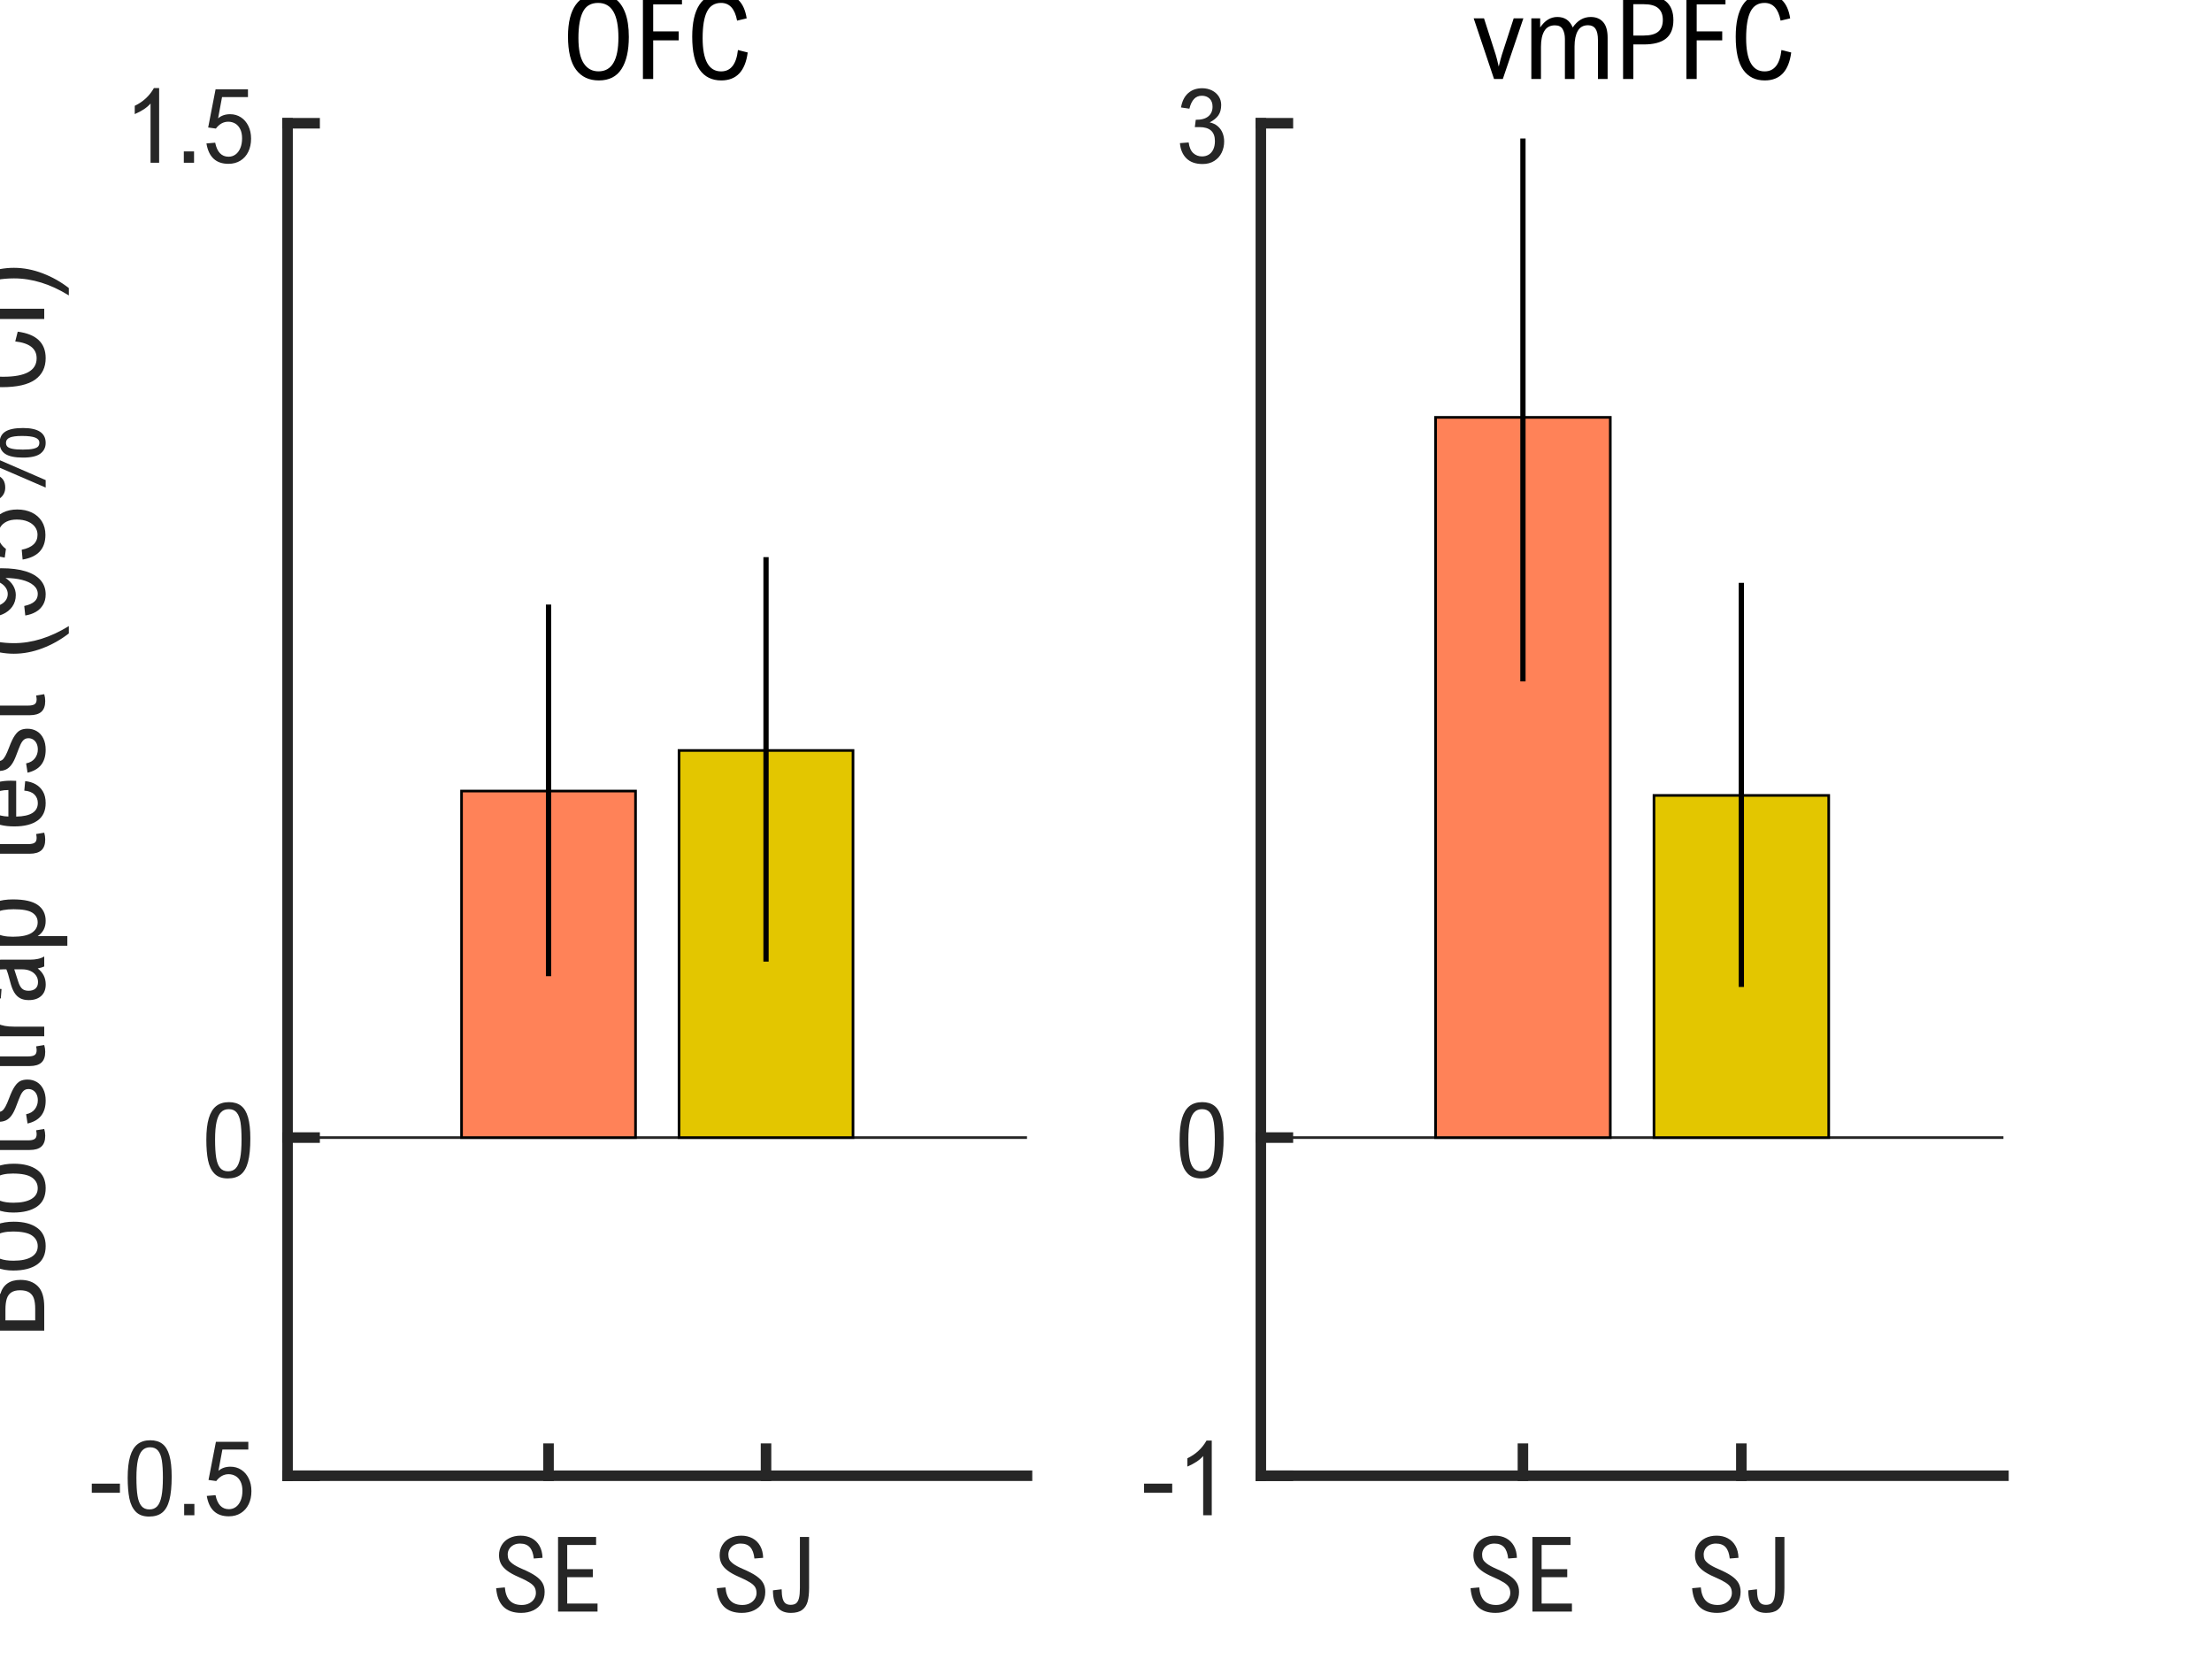
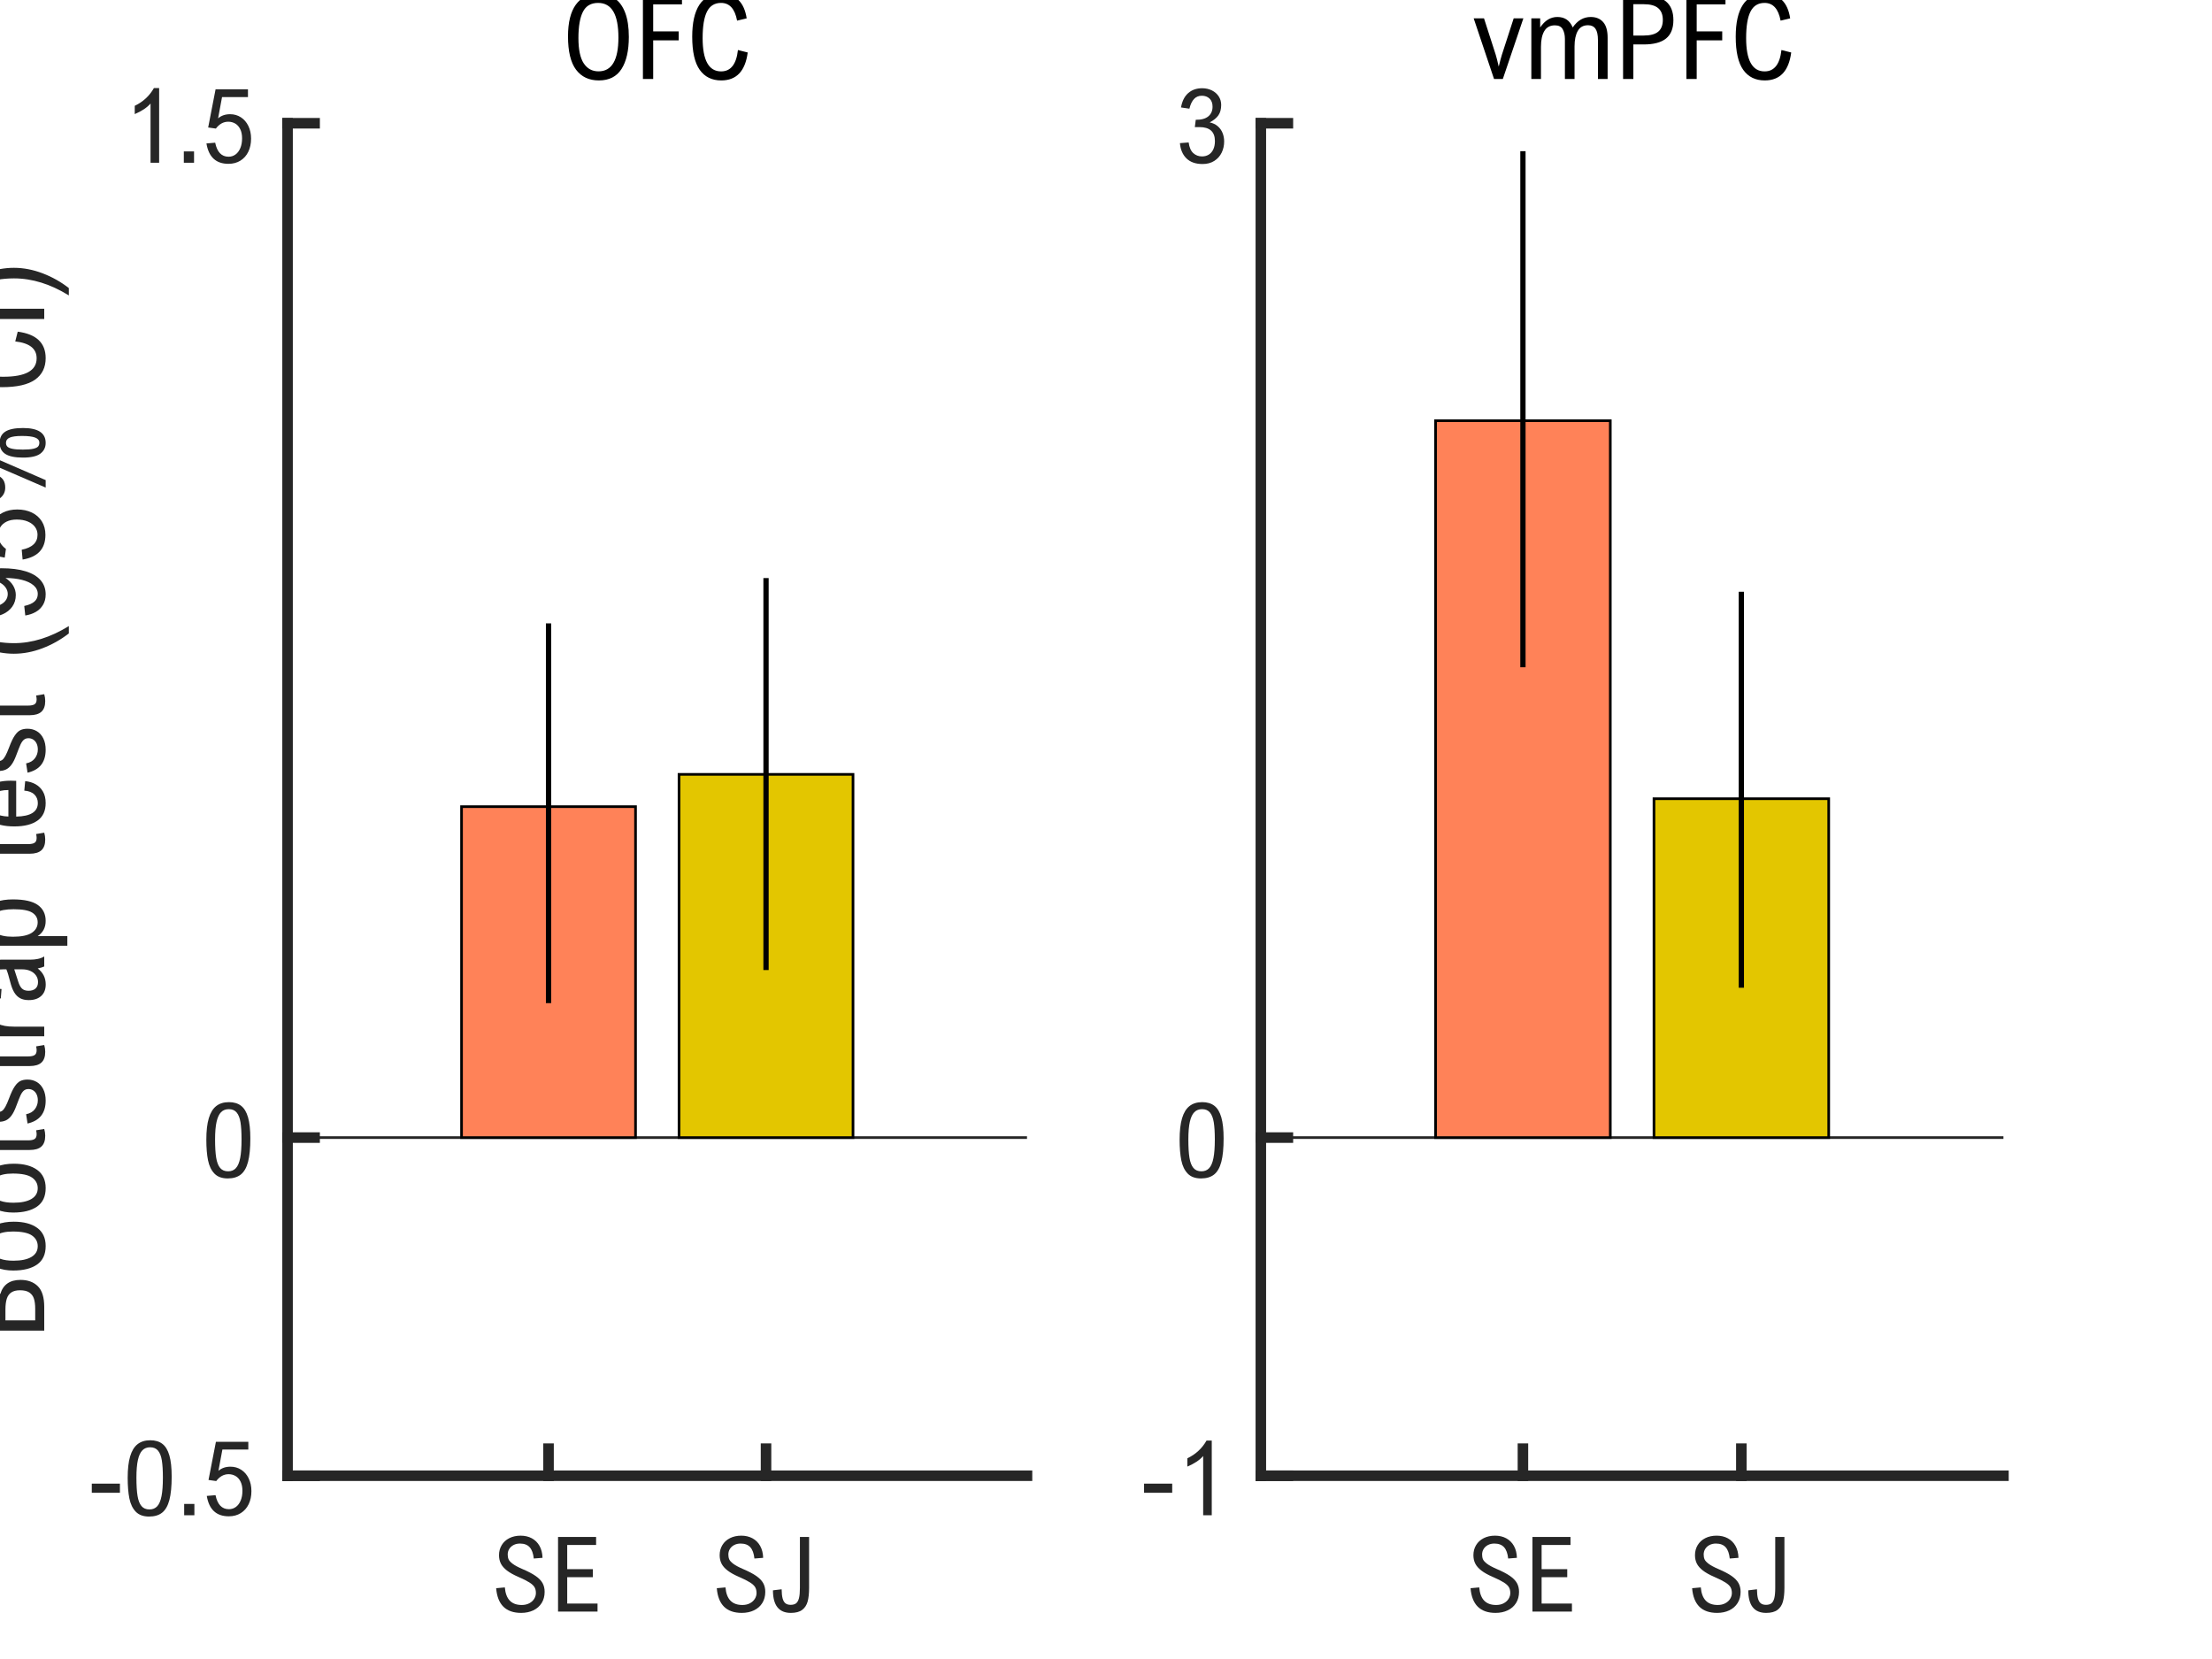
<svg xmlns="http://www.w3.org/2000/svg" style="fill-opacity:1; color-rendering:auto; color-interpolation:auto; text-rendering:auto; stroke:black; stroke-linecap:square; stroke-miterlimit:10; shape-rendering:auto; stroke-opacity:1; fill:black; stroke-dasharray:none; font-weight:normal; stroke-width:1; font-family:'Dialog'; font-style:normal; stroke-linejoin:miter; font-size:12px; stroke-dashoffset:0; image-rendering:auto;" width="700" height="525">
  <defs id="genericDefs" />
  <g>
    <defs id="defs1">
      <clipPath clipPathUnits="userSpaceOnUse" id="clipPath1">
        <path d="M0 0 L700 0 L700 525 L0 525 L0 0 Z" />
      </clipPath>
    </defs>
    <g style="fill:white; stroke:white;">
      <rect x="0" y="0" width="700" style="clip-path:url(#clipPath1); stroke:none;" height="525" />
    </g>
    <g style="fill:white; text-rendering:optimizeSpeed; color-rendering:optimizeSpeed; image-rendering:optimizeSpeed; shape-rendering:crispEdges; stroke:white; color-interpolation:sRGB;">
      <rect x="0" width="700" height="525" y="0" style="stroke:none;" />
      <path style="stroke:none;" d="M399 467 L634 467 L634 39 L399 39 Z" />
    </g>
    <g style="fill:rgb(38,38,38); text-rendering:geometricPrecision; image-rendering:optimizeQuality; color-rendering:optimizeQuality; stroke-linejoin:round; stroke:rgb(38,38,38); color-interpolation:linearRGB; stroke-width:3.333;">
      <line y2="467" style="fill:none;" x1="399" x2="634" y1="467" />
      <line y2="458.44" style="fill:none;" x1="481.941" x2="481.941" y1="467" />
      <line y2="458.44" style="fill:none;" x1="551.059" x2="551.059" y1="467" />
    </g>
    <g transform="translate(481.9412,477)" style="font-size:33.333px; fill:rgb(38,38,38); text-rendering:geometricPrecision; image-rendering:optimizeQuality; color-rendering:optimizeQuality; font-family:'Arial Nova Cond'; stroke:rgb(38,38,38); color-interpolation:linearRGB;">
      <path style="stroke:none;" d="M-9.031 11.469 Q-10.188 11.469 -11.07 11.93 Q-11.953 12.391 -12.438 13.18 Q-12.922 13.969 -12.922 14.938 Q-12.922 15.812 -12.641 16.461 Q-12.359 17.109 -11.344 17.875 Q-10.328 18.641 -8.266 19.531 Q-5.625 20.656 -4.102 21.711 Q-2.578 22.766 -1.906 23.961 Q-1.234 25.156 -1.234 26.734 Q-1.234 28.781 -2.18 30.289 Q-3.125 31.797 -4.812 32.602 Q-6.5 33.406 -8.672 33.406 Q-15.938 33.406 -16.578 25.594 L-13.828 25.344 Q-13.594 28.141 -12.266 29.523 Q-10.938 30.906 -8.484 30.906 Q-7.109 30.906 -6.094 30.367 Q-5.078 29.828 -4.539 28.953 Q-4 28.078 -4 27.125 Q-4 26.016 -4.438 25.273 Q-4.875 24.531 -6.031 23.789 Q-7.188 23.047 -9.484 22.047 Q-11.812 21.047 -13.164 20 Q-14.516 18.953 -15.094 17.789 Q-15.672 16.625 -15.672 15.156 Q-15.672 13.359 -14.812 11.945 Q-13.953 10.531 -12.398 9.75 Q-10.844 8.969 -8.828 8.969 Q-6.844 8.969 -5.297 9.797 Q-3.75 10.625 -2.859 12.203 Q-1.969 13.781 -1.906 15.984 L-4.672 16.203 Q-4.922 13.781 -5.977 12.625 Q-7.031 11.469 -9.031 11.469 ZM5.912 11.922 L5.912 19.562 L14.022 19.562 L14.022 22.109 L5.912 22.109 L5.912 30.453 L15.506 30.453 L15.506 33 L3.006 33 L3.006 9.375 L15.053 9.375 L15.053 11.922 L5.912 11.922 Z" />
    </g>
    <g transform="translate(551.0588,477)" style="font-size:33.333px; fill:rgb(38,38,38); text-rendering:geometricPrecision; image-rendering:optimizeQuality; color-rendering:optimizeQuality; font-family:'Arial Nova Cond'; stroke:rgb(38,38,38); color-interpolation:linearRGB;">
      <path style="stroke:none;" d="M-8.031 11.469 Q-9.188 11.469 -10.07 11.93 Q-10.953 12.391 -11.438 13.18 Q-11.922 13.969 -11.922 14.938 Q-11.922 15.812 -11.641 16.461 Q-11.359 17.109 -10.344 17.875 Q-9.328 18.641 -7.266 19.531 Q-4.625 20.656 -3.102 21.711 Q-1.578 22.766 -0.906 23.961 Q-0.234 25.156 -0.234 26.734 Q-0.234 28.781 -1.18 30.289 Q-2.125 31.797 -3.812 32.602 Q-5.5 33.406 -7.672 33.406 Q-14.938 33.406 -15.578 25.594 L-12.828 25.344 Q-12.594 28.141 -11.266 29.523 Q-9.938 30.906 -7.484 30.906 Q-6.109 30.906 -5.094 30.367 Q-4.078 29.828 -3.539 28.953 Q-3 28.078 -3 27.125 Q-3 26.016 -3.438 25.273 Q-3.875 24.531 -5.031 23.789 Q-6.188 23.047 -8.484 22.047 Q-10.812 21.047 -12.164 20 Q-13.516 18.953 -14.094 17.789 Q-14.672 16.625 -14.672 15.156 Q-14.672 13.359 -13.812 11.945 Q-12.953 10.531 -11.398 9.75 Q-9.844 8.969 -7.828 8.969 Q-5.844 8.969 -4.297 9.797 Q-2.75 10.625 -1.859 12.203 Q-0.969 13.781 -0.906 15.984 L-3.672 16.203 Q-3.922 13.781 -4.977 12.625 Q-6.031 11.469 -8.031 11.469 ZM7.85 33.406 Q2.194 33.406 2.194 26.266 L4.944 25.938 Q4.959 27.75 5.248 28.82 Q5.537 29.891 6.147 30.375 Q6.756 30.859 7.803 30.859 Q8.881 30.859 9.506 30.383 Q10.131 29.906 10.428 28.742 Q10.725 27.578 10.725 25.5 L10.725 9.375 L13.631 9.375 L13.631 25.453 Q13.631 28.156 13.162 29.836 Q12.694 31.516 11.436 32.461 Q10.178 33.406 7.85 33.406 Z" />
    </g>
    <g style="fill:rgb(38,38,38); text-rendering:geometricPrecision; image-rendering:optimizeQuality; color-rendering:optimizeQuality; stroke-linejoin:round; stroke:rgb(38,38,38); color-interpolation:linearRGB; stroke-width:3.333;">
      <line y2="39" style="fill:none;" x1="399" x2="399" y1="467" />
      <line y2="467" style="fill:none;" x1="399" x2="407.56" y1="467" />
      <line y2="360" style="fill:none;" x1="399" x2="407.56" y1="360" />
      <line y2="39" style="fill:none;" x1="399" x2="407.56" y1="39" />
    </g>
    <g transform="translate(389,467)" style="font-size:33.333px; fill:rgb(38,38,38); text-rendering:geometricPrecision; image-rendering:optimizeQuality; color-rendering:optimizeQuality; font-family:'Arial Nova Cond'; stroke:rgb(38,38,38); color-interpolation:linearRGB;">
      <path style="stroke:none;" d="M-26.953 5.406 L-26.953 2.5 L-18.047 2.5 L-18.047 5.406 L-26.953 5.406 ZM-8.25 12.5 L-8.25 -6.234 Q-9.109 -5.25 -10.344 -4.43 Q-11.578 -3.609 -13.25 -2.891 L-13.25 -5.516 Q-9.297 -7.406 -7.187 -11.125 L-5.531 -11.125 L-5.531 12.5 L-8.25 12.5 Z" />
    </g>
    <g transform="translate(389,360)" style="font-size:33.333px; fill:rgb(38,38,38); text-rendering:geometricPrecision; image-rendering:optimizeQuality; color-rendering:optimizeQuality; font-family:'Arial Nova Cond'; stroke:rgb(38,38,38); color-interpolation:linearRGB;">
      <path style="stroke:none;" d="M-1.781 0.266 Q-1.781 4.938 -2.508 7.688 Q-3.234 10.438 -4.789 11.68 Q-6.344 12.922 -8.938 12.922 Q-11.656 12.922 -13.141 11.391 Q-14.625 9.859 -15.164 7.211 Q-15.703 4.562 -15.703 0.641 Q-15.703 -3.5 -14.93 -6.117 Q-14.156 -8.734 -12.578 -9.977 Q-11 -11.219 -8.547 -11.219 Q-6.203 -11.219 -4.719 -10.078 Q-3.234 -8.938 -2.508 -6.414 Q-1.781 -3.891 -1.781 0.266 ZM-12.938 0.594 Q-12.938 4.219 -12.586 6.375 Q-12.234 8.531 -11.336 9.602 Q-10.438 10.672 -8.812 10.672 Q-7.281 10.672 -6.352 9.664 Q-5.422 8.656 -4.992 6.453 Q-4.562 4.25 -4.562 0.594 Q-4.562 -2.781 -4.891 -4.828 Q-5.219 -6.875 -6.102 -7.938 Q-6.984 -9 -8.594 -9 Q-10.109 -9 -11.055 -8.039 Q-12 -7.078 -12.469 -4.977 Q-12.938 -2.875 -12.938 0.594 Z" />
    </g>
    <g transform="translate(389,39)" style="font-size:33.333px; fill:rgb(38,38,38); text-rendering:geometricPrecision; image-rendering:optimizeQuality; color-rendering:optimizeQuality; font-family:'Arial Nova Cond'; stroke:rgb(38,38,38); color-interpolation:linearRGB;">
      <path style="stroke:none;" d="M-2.547 -5.812 Q-2.547 -3.797 -3.422 -2.523 Q-4.297 -1.25 -6.188 -0.266 Q-4.688 0.047 -3.656 0.93 Q-2.625 1.812 -2.117 3.07 Q-1.609 4.328 -1.609 5.766 Q-1.609 7.688 -2.398 9.312 Q-3.188 10.938 -4.734 11.922 Q-6.281 12.906 -8.438 12.906 Q-11.688 12.906 -13.508 11.156 Q-15.328 9.406 -15.609 6.297 L-12.844 6.078 Q-12.531 8.406 -11.383 9.453 Q-10.234 10.5 -8.609 10.5 Q-7.438 10.5 -6.516 9.953 Q-5.594 9.406 -5.062 8.305 Q-4.531 7.203 -4.531 5.641 Q-4.531 1.219 -9.438 1.219 L-10.891 1.219 L-10.594 -1.094 Q-7.969 -1.062 -6.625 -2.172 Q-5.281 -3.281 -5.281 -5.25 Q-5.281 -6.875 -6.219 -7.789 Q-7.156 -8.703 -8.672 -8.703 Q-10.172 -8.703 -11.133 -7.688 Q-12.094 -6.672 -12.609 -4.609 L-15.266 -5 Q-14.734 -8 -12.984 -9.539 Q-11.234 -11.078 -8.578 -11.078 Q-6.906 -11.078 -5.523 -10.406 Q-4.141 -9.734 -3.344 -8.523 Q-2.547 -7.312 -2.547 -5.812 Z" />
    </g>
    <g transform="translate(466,25)" style="font-size:36.667px; text-rendering:geometricPrecision; color-rendering:optimizeQuality; image-rendering:optimizeQuality; font-family:'Arial Nova Cond'; color-interpolation:linearRGB;">
      <path style="stroke:none;" d="M6.797 0 L0.359 -19.188 L3.625 -19.188 L7.312 -7.734 Q7.672 -6.609 8.281 -3.922 Q8.875 -6.359 9.281 -7.672 L13.016 -19.188 L16.078 -19.188 L9.578 0 L6.797 0 ZM42.741 -13.062 L42.741 0 L39.678 0 L39.678 -12.297 Q39.678 -14.781 38.897 -15.898 Q38.116 -17.016 36.553 -17.016 Q34.319 -17.016 33.295 -15.211 Q32.272 -13.406 32.272 -10.328 L32.272 0 L29.225 0 L29.225 -12.672 Q29.225 -14.5 28.53 -15.742 Q27.835 -16.984 26.069 -16.984 Q23.803 -16.984 22.725 -15.203 Q21.647 -13.422 21.647 -10.219 L21.647 0 L18.6 0 L18.6 -19.188 L21.397 -19.188 L21.397 -16.312 Q23.616 -19.625 26.835 -19.625 Q28.585 -19.625 29.796 -18.797 Q31.006 -17.969 31.694 -16.312 Q33.96 -19.625 37.397 -19.625 Q39.881 -19.625 41.311 -18.031 Q42.741 -16.438 42.741 -13.062 ZM63.554 -18.641 Q63.554 -14.688 61.226 -12.812 Q58.898 -10.938 54.195 -10.938 L50.883 -10.938 L50.883 0 L47.633 0 L47.633 -26.484 L54.273 -26.484 Q58.898 -26.484 61.226 -24.531 Q63.554 -22.578 63.554 -18.641 ZM50.883 -13.75 L54.101 -13.75 Q57.273 -13.75 58.742 -14.969 Q60.211 -16.188 60.211 -18.703 Q60.211 -21.172 58.742 -22.422 Q57.273 -23.672 54.148 -23.672 L50.883 -23.672 L50.883 -13.75 ZM70.929 -23.625 L70.929 -15.078 L79.007 -15.078 L79.007 -12.234 L70.929 -12.234 L70.929 0 L67.679 0 L67.679 -26.484 L80.038 -26.484 L80.038 -23.625 L70.929 -23.625 ZM100.512 -19.188 L97.481 -18.469 Q96.434 -24.078 92.403 -24.078 Q89.356 -24.078 87.965 -21.352 Q86.575 -18.625 86.575 -12.953 Q86.575 -2.406 92.419 -2.406 Q96.997 -2.406 97.747 -9.172 L100.84 -8.391 Q99.684 0.453 92.465 0.453 Q88.044 0.453 85.661 -2.891 Q83.278 -6.234 83.278 -13.391 Q83.278 -20 85.536 -23.469 Q87.794 -26.938 92.419 -26.938 Q99.325 -26.938 100.512 -19.188 Z" />
    </g>
    <g style="stroke-linecap:butt; fill:rgb(38,38,38); text-rendering:geometricPrecision; image-rendering:optimizeQuality; color-rendering:optimizeQuality; stroke-linejoin:round; stroke:rgb(38,38,38); color-interpolation:linearRGB; stroke-width:0.833;">
      <line y2="360" style="fill:none;" x1="399" x2="634" y1="360" />
    </g>
    <g style="fill:rgb(255,130,88); text-rendering:optimizeSpeed; color-rendering:optimizeSpeed; image-rendering:optimizeSpeed; shape-rendering:crispEdges; stroke:rgb(255,130,88); color-interpolation:sRGB;">
-       <path style="stroke:none;" d="M509.588 360 L509.588 132.077 L454.294 132.077 L454.294 360 Z" />
+       <path style="stroke:none;" d="M509.588 360 L509.588 133.138 L454.294 133.138 L454.294 360 Z" />
    </g>
    <g style="text-rendering:geometricPrecision; stroke-width:0.833; color-interpolation:linearRGB; color-rendering:optimizeQuality; stroke-linecap:butt; image-rendering:optimizeQuality;">
-       <path d="M454.294 360 L454.294 132.077 L509.588 132.077 L509.588 360 Z" style="fill:none; fill-rule:evenodd;" />
-       <line x1="481.941" x2="481.941" y1="132.077" style="fill:none; stroke-linejoin:round; stroke-width:1.667;" y2="215.632" />
-       <line x1="481.941" x2="481.941" y1="132.077" style="fill:none; stroke-linejoin:round; stroke-width:1.667;" y2="43.826" />
+       <path d="M454.294 360 L454.294 133.138 L509.588 133.138 L509.588 360 Z" style="fill:none; fill-rule:evenodd;" />
+       <line x1="481.941" x2="481.941" y1="133.138" style="fill:none; stroke-linejoin:round; stroke-width:1.667;" y2="211.148" />
+       <line x1="481.941" x2="481.941" y1="133.138" style="fill:none; stroke-linejoin:round; stroke-width:1.667;" y2="47.842" />
    </g>
    <g style="fill:rgb(227,198,0); text-rendering:optimizeSpeed; color-rendering:optimizeSpeed; image-rendering:optimizeSpeed; shape-rendering:crispEdges; stroke:rgb(227,198,0); color-interpolation:sRGB;">
-       <path style="stroke:none;" d="M578.706 360 L578.706 251.715 L523.412 251.715 L523.412 360 Z" />
+       <path style="stroke:none;" d="M578.706 360 L578.706 252.759 L523.412 252.759 L523.412 360 Z" />
    </g>
    <g style="text-rendering:geometricPrecision; stroke-width:0.833; color-interpolation:linearRGB; color-rendering:optimizeQuality; stroke-linecap:butt; image-rendering:optimizeQuality;">
-       <path d="M523.412 360 L523.412 251.715 L578.706 251.715 L578.706 360 Z" style="fill:none; fill-rule:evenodd;" />
-       <line x1="551.059" x2="551.059" y1="251.715" style="fill:none; stroke-linejoin:round; stroke-width:1.667;" y2="312.334" />
-       <line x1="551.059" x2="551.059" y1="251.715" style="fill:none; stroke-linejoin:round; stroke-width:1.667;" y2="184.452" />
+       <path d="M523.412 360 L523.412 252.759 L578.706 252.759 L578.706 360 Z" style="fill:none; fill-rule:evenodd;" />
+       <line x1="551.059" x2="551.059" y1="252.759" style="fill:none; stroke-linejoin:round; stroke-width:1.667;" y2="312.57" />
+       <line x1="551.059" x2="551.059" y1="252.759" style="fill:none; stroke-linejoin:round; stroke-width:1.667;" y2="187.255" />
    </g>
    <g style="fill:white; text-rendering:optimizeSpeed; color-rendering:optimizeSpeed; image-rendering:optimizeSpeed; shape-rendering:crispEdges; stroke:white; color-interpolation:sRGB;">
      <path style="stroke:none;" d="M91 467 L325 467 L325 39 L91 39 Z" />
    </g>
    <g style="fill:rgb(38,38,38); text-rendering:geometricPrecision; image-rendering:optimizeQuality; color-rendering:optimizeQuality; stroke-linejoin:round; stroke:rgb(38,38,38); color-interpolation:linearRGB; stroke-width:3.333;">
      <line y2="467" style="fill:none;" x1="91" x2="325" y1="467" />
      <line y2="458.44" style="fill:none;" x1="173.588" x2="173.588" y1="467" />
      <line y2="458.44" style="fill:none;" x1="242.412" x2="242.412" y1="467" />
    </g>
    <g transform="translate(173.5882,477)" style="font-size:33.333px; fill:rgb(38,38,38); text-rendering:geometricPrecision; image-rendering:optimizeQuality; color-rendering:optimizeQuality; font-family:'Arial Nova Cond'; stroke:rgb(38,38,38); color-interpolation:linearRGB;">
      <path style="stroke:none;" d="M-9.031 11.469 Q-10.188 11.469 -11.07 11.93 Q-11.953 12.391 -12.438 13.18 Q-12.922 13.969 -12.922 14.938 Q-12.922 15.812 -12.641 16.461 Q-12.359 17.109 -11.344 17.875 Q-10.328 18.641 -8.266 19.531 Q-5.625 20.656 -4.102 21.711 Q-2.578 22.766 -1.906 23.961 Q-1.234 25.156 -1.234 26.734 Q-1.234 28.781 -2.18 30.289 Q-3.125 31.797 -4.812 32.602 Q-6.5 33.406 -8.672 33.406 Q-15.938 33.406 -16.578 25.594 L-13.828 25.344 Q-13.594 28.141 -12.266 29.523 Q-10.938 30.906 -8.484 30.906 Q-7.109 30.906 -6.094 30.367 Q-5.078 29.828 -4.539 28.953 Q-4 28.078 -4 27.125 Q-4 26.016 -4.438 25.273 Q-4.875 24.531 -6.031 23.789 Q-7.188 23.047 -9.484 22.047 Q-11.812 21.047 -13.164 20 Q-14.516 18.953 -15.094 17.789 Q-15.672 16.625 -15.672 15.156 Q-15.672 13.359 -14.812 11.945 Q-13.953 10.531 -12.398 9.75 Q-10.844 8.969 -8.828 8.969 Q-6.844 8.969 -5.297 9.797 Q-3.75 10.625 -2.859 12.203 Q-1.969 13.781 -1.906 15.984 L-4.672 16.203 Q-4.922 13.781 -5.977 12.625 Q-7.031 11.469 -9.031 11.469 ZM5.912 11.922 L5.912 19.562 L14.022 19.562 L14.022 22.109 L5.912 22.109 L5.912 30.453 L15.506 30.453 L15.506 33 L3.006 33 L3.006 9.375 L15.053 9.375 L15.053 11.922 L5.912 11.922 Z" />
    </g>
    <g transform="translate(242.4118,477)" style="font-size:33.333px; fill:rgb(38,38,38); text-rendering:geometricPrecision; image-rendering:optimizeQuality; color-rendering:optimizeQuality; font-family:'Arial Nova Cond'; stroke:rgb(38,38,38); color-interpolation:linearRGB;">
      <path style="stroke:none;" d="M-8.031 11.469 Q-9.188 11.469 -10.07 11.93 Q-10.953 12.391 -11.438 13.18 Q-11.922 13.969 -11.922 14.938 Q-11.922 15.812 -11.641 16.461 Q-11.359 17.109 -10.344 17.875 Q-9.328 18.641 -7.266 19.531 Q-4.625 20.656 -3.102 21.711 Q-1.578 22.766 -0.906 23.961 Q-0.234 25.156 -0.234 26.734 Q-0.234 28.781 -1.18 30.289 Q-2.125 31.797 -3.812 32.602 Q-5.5 33.406 -7.672 33.406 Q-14.938 33.406 -15.578 25.594 L-12.828 25.344 Q-12.594 28.141 -11.266 29.523 Q-9.938 30.906 -7.484 30.906 Q-6.109 30.906 -5.094 30.367 Q-4.078 29.828 -3.539 28.953 Q-3 28.078 -3 27.125 Q-3 26.016 -3.438 25.273 Q-3.875 24.531 -5.031 23.789 Q-6.188 23.047 -8.484 22.047 Q-10.812 21.047 -12.164 20 Q-13.516 18.953 -14.094 17.789 Q-14.672 16.625 -14.672 15.156 Q-14.672 13.359 -13.812 11.945 Q-12.953 10.531 -11.398 9.75 Q-9.844 8.969 -7.828 8.969 Q-5.844 8.969 -4.297 9.797 Q-2.75 10.625 -1.859 12.203 Q-0.969 13.781 -0.906 15.984 L-3.672 16.203 Q-3.922 13.781 -4.977 12.625 Q-6.031 11.469 -8.031 11.469 ZM7.85 33.406 Q2.194 33.406 2.194 26.266 L4.944 25.938 Q4.959 27.75 5.248 28.82 Q5.537 29.891 6.147 30.375 Q6.756 30.859 7.803 30.859 Q8.881 30.859 9.506 30.383 Q10.131 29.906 10.428 28.742 Q10.725 27.578 10.725 25.5 L10.725 9.375 L13.631 9.375 L13.631 25.453 Q13.631 28.156 13.162 29.836 Q12.694 31.516 11.436 32.461 Q10.178 33.406 7.85 33.406 Z" />
    </g>
    <g style="fill:rgb(38,38,38); text-rendering:geometricPrecision; image-rendering:optimizeQuality; color-rendering:optimizeQuality; stroke-linejoin:round; stroke:rgb(38,38,38); color-interpolation:linearRGB; stroke-width:3.333;">
      <line y2="39" style="fill:none;" x1="91" x2="91" y1="467" />
      <line y2="467" style="fill:none;" x1="91" x2="99.56" y1="467" />
      <line y2="360" style="fill:none;" x1="91" x2="99.56" y1="360" />
      <line y2="39" style="fill:none;" x1="91" x2="99.56" y1="39" />
    </g>
    <g transform="translate(81,467)" style="font-size:33.333px; fill:rgb(38,38,38); text-rendering:geometricPrecision; image-rendering:optimizeQuality; color-rendering:optimizeQuality; font-family:'Arial Nova Cond'; stroke:rgb(38,38,38); color-interpolation:linearRGB;">
      <path style="stroke:none;" d="M-51.953 5.406 L-51.953 2.5 L-43.047 2.5 L-43.047 5.406 L-51.953 5.406 ZM-26.672 0.266 Q-26.672 4.938 -27.398 7.688 Q-28.125 10.438 -29.68 11.68 Q-31.234 12.922 -33.828 12.922 Q-36.547 12.922 -38.031 11.391 Q-39.515 9.859 -40.054 7.211 Q-40.593 4.562 -40.593 0.641 Q-40.593 -3.5 -39.82 -6.117 Q-39.047 -8.734 -37.468 -9.977 Q-35.89 -11.219 -33.437 -11.219 Q-31.093 -11.219 -29.609 -10.078 Q-28.125 -8.938 -27.398 -6.414 Q-26.672 -3.891 -26.672 0.266 ZM-37.828 0.594 Q-37.828 4.219 -37.476 6.375 Q-37.125 8.531 -36.226 9.602 Q-35.328 10.672 -33.703 10.672 Q-32.172 10.672 -31.242 9.664 Q-30.312 8.656 -29.883 6.453 Q-29.453 4.25 -29.453 0.594 Q-29.453 -2.781 -29.781 -4.828 Q-30.109 -6.875 -30.992 -7.938 Q-31.875 -9 -33.484 -9 Q-35 -9 -35.945 -8.039 Q-36.89 -7.078 -37.359 -4.977 Q-37.828 -2.875 -37.828 0.594 ZM-22.718 12.5 L-22.718 8.922 L-19.484 8.922 L-19.484 12.5 L-22.718 12.5 ZM-10.624 -8.281 L-11.874 -1.547 Q-10.358 -2.859 -8.077 -2.859 Q-6.171 -2.859 -4.663 -1.883 Q-3.155 -0.906 -2.296 0.852 Q-1.437 2.609 -1.437 4.875 Q-1.437 7.203 -2.304 9.008 Q-3.171 10.812 -4.796 11.828 Q-6.421 12.844 -8.593 12.844 Q-14.499 12.844 -15.562 6.391 L-12.796 6.156 Q-11.89 10.594 -8.562 10.594 Q-7.343 10.594 -6.374 9.898 Q-5.405 9.203 -4.843 7.875 Q-4.28 6.547 -4.28 4.75 Q-4.28 3.047 -4.874 1.859 Q-5.468 0.672 -6.46 0.094 Q-7.452 -0.484 -8.655 -0.484 Q-10.937 -0.484 -12.577 1.688 L-15.015 1.344 L-12.671 -10.734 L-2.421 -10.734 L-2.421 -8.281 L-10.624 -8.281 Z" />
    </g>
    <g transform="translate(81,360)" style="font-size:33.333px; fill:rgb(38,38,38); text-rendering:geometricPrecision; image-rendering:optimizeQuality; color-rendering:optimizeQuality; font-family:'Arial Nova Cond'; stroke:rgb(38,38,38); color-interpolation:linearRGB;">
      <path style="stroke:none;" d="M-1.781 0.266 Q-1.781 4.938 -2.508 7.688 Q-3.234 10.438 -4.789 11.68 Q-6.344 12.922 -8.938 12.922 Q-11.656 12.922 -13.141 11.391 Q-14.625 9.859 -15.164 7.211 Q-15.703 4.562 -15.703 0.641 Q-15.703 -3.5 -14.93 -6.117 Q-14.156 -8.734 -12.578 -9.977 Q-11 -11.219 -8.547 -11.219 Q-6.203 -11.219 -4.719 -10.078 Q-3.234 -8.938 -2.508 -6.414 Q-1.781 -3.891 -1.781 0.266 ZM-12.938 0.594 Q-12.938 4.219 -12.586 6.375 Q-12.234 8.531 -11.336 9.602 Q-10.438 10.672 -8.812 10.672 Q-7.281 10.672 -6.352 9.664 Q-5.422 8.656 -4.992 6.453 Q-4.562 4.25 -4.562 0.594 Q-4.562 -2.781 -4.891 -4.828 Q-5.219 -6.875 -6.102 -7.938 Q-6.984 -9 -8.594 -9 Q-10.109 -9 -11.055 -8.039 Q-12 -7.078 -12.469 -4.977 Q-12.938 -2.875 -12.938 0.594 Z" />
    </g>
    <g transform="translate(81,39)" style="font-size:33.333px; fill:rgb(38,38,38); text-rendering:geometricPrecision; image-rendering:optimizeQuality; color-rendering:optimizeQuality; font-family:'Arial Nova Cond'; stroke:rgb(38,38,38); color-interpolation:linearRGB;">
      <path style="stroke:none;" d="M-33.359 12.5 L-33.359 -6.234 Q-34.219 -5.25 -35.453 -4.43 Q-36.688 -3.609 -38.359 -2.891 L-38.359 -5.516 Q-34.406 -7.406 -32.297 -11.125 L-30.641 -11.125 L-30.641 12.5 L-33.359 12.5 ZM-22.828 12.5 L-22.828 8.922 L-19.594 8.922 L-19.594 12.5 L-22.828 12.5 ZM-10.734 -8.281 L-11.984 -1.547 Q-10.468 -2.859 -8.187 -2.859 Q-6.281 -2.859 -4.773 -1.883 Q-3.265 -0.906 -2.406 0.852 Q-1.546 2.609 -1.546 4.875 Q-1.546 7.203 -2.413 9.008 Q-3.281 10.812 -4.906 11.828 Q-6.531 12.844 -8.703 12.844 Q-14.609 12.844 -15.671 6.391 L-12.906 6.156 Q-11.999 10.594 -8.671 10.594 Q-7.452 10.594 -6.484 9.898 Q-5.515 9.203 -4.952 7.875 Q-4.39 6.547 -4.39 4.75 Q-4.39 3.047 -4.984 1.859 Q-5.577 0.672 -6.57 0.094 Q-7.562 -0.484 -8.765 -0.484 Q-11.046 -0.484 -12.687 1.688 L-15.124 1.344 L-12.781 -10.734 L-2.531 -10.734 L-2.531 -8.281 L-10.734 -8.281 Z" />
    </g>
    <g transform="translate(23,252.9998) rotate(-90)" style="font-size:36.667px; fill:rgb(38,38,38); text-rendering:geometricPrecision; image-rendering:optimizeQuality; color-rendering:optimizeQuality; font-family:'Arial Nova Cond'; stroke:rgb(38,38,38); color-interpolation:linearRGB;">
      <path style="stroke:none;" d="M-152.953 -28.734 Q-152.953 -24.609 -156.516 -22.906 Q-152.031 -21.578 -152.031 -16.516 Q-152.031 -13.031 -154.047 -11.016 Q-156.062 -9 -160.594 -9 L-168.078 -9 L-168.078 -35.484 L-160.922 -35.484 Q-156.922 -35.484 -154.938 -33.68 Q-152.953 -31.875 -152.953 -28.734 ZM-164.828 -24.141 L-160.984 -24.141 Q-158.391 -24.141 -157.289 -25.266 Q-156.188 -26.391 -156.188 -28.469 Q-156.188 -29.781 -156.656 -30.688 Q-157.125 -31.594 -158.336 -32.109 Q-159.547 -32.625 -161.656 -32.625 L-164.828 -32.625 L-164.828 -24.141 ZM-164.828 -11.859 L-161.172 -11.859 Q-159.25 -11.859 -157.992 -12.258 Q-156.734 -12.656 -156.023 -13.703 Q-155.312 -14.75 -155.312 -16.656 Q-155.312 -18.375 -155.977 -19.391 Q-156.641 -20.406 -157.969 -20.844 Q-159.297 -21.281 -161.406 -21.281 L-164.828 -21.281 L-164.828 -11.859 ZM-149.064 -18.812 Q-149.064 -21.625 -148.197 -23.844 Q-147.33 -26.062 -145.588 -27.344 Q-143.846 -28.625 -141.314 -28.625 Q-138.783 -28.625 -137.057 -27.375 Q-135.33 -26.125 -134.471 -23.883 Q-133.611 -21.641 -133.611 -18.641 Q-133.611 -13.938 -135.557 -11.242 Q-137.502 -8.547 -141.314 -8.547 Q-145.252 -8.547 -147.158 -11.25 Q-149.064 -13.953 -149.064 -18.812 ZM-141.377 -26.109 Q-142.721 -26.109 -143.752 -25.305 Q-144.783 -24.5 -145.369 -22.859 Q-145.955 -21.219 -145.955 -18.75 Q-145.955 -15.047 -144.768 -13.055 Q-143.58 -11.062 -141.361 -11.062 Q-139.252 -11.062 -137.986 -12.875 Q-136.721 -14.688 -136.721 -18.938 Q-136.721 -22.438 -137.955 -24.273 Q-139.189 -26.109 -141.377 -26.109 ZM-130.718 -18.812 Q-130.718 -21.625 -129.851 -23.844 Q-128.984 -26.062 -127.242 -27.344 Q-125.5 -28.625 -122.968 -28.625 Q-120.437 -28.625 -118.711 -27.375 Q-116.984 -26.125 -116.125 -23.883 Q-115.265 -21.641 -115.265 -18.641 Q-115.265 -13.938 -117.211 -11.242 Q-119.156 -8.547 -122.968 -8.547 Q-126.906 -8.547 -128.812 -11.25 Q-130.718 -13.953 -130.718 -18.812 ZM-123.031 -26.109 Q-124.375 -26.109 -125.406 -25.305 Q-126.437 -24.5 -127.023 -22.859 Q-127.609 -21.219 -127.609 -18.75 Q-127.609 -15.047 -126.421 -13.055 Q-125.234 -11.062 -123.015 -11.062 Q-120.906 -11.062 -119.64 -12.875 Q-118.375 -14.688 -118.375 -18.938 Q-118.375 -22.438 -119.609 -24.273 Q-120.843 -26.109 -123.031 -26.109 ZM-104.794 -28.188 L-104.794 -25.844 L-107.872 -25.844 L-107.872 -14.094 Q-107.872 -12.719 -107.458 -12.062 Q-107.044 -11.406 -105.904 -11.406 Q-105.466 -11.406 -104.685 -11.562 L-104.263 -9 Q-105.372 -8.688 -106.419 -8.688 Q-108.716 -8.688 -109.818 -9.891 Q-110.919 -11.094 -110.919 -13.625 L-110.919 -25.844 L-113.185 -25.844 L-113.185 -28.188 L-110.919 -28.188 L-110.919 -32.953 L-107.872 -34.906 L-107.872 -28.188 L-104.794 -28.188 ZM-95.512 -26.109 Q-96.637 -26.109 -97.403 -25.75 Q-98.168 -25.391 -98.528 -24.812 Q-98.887 -24.234 -98.887 -23.578 Q-98.887 -22.875 -98.551 -22.359 Q-98.215 -21.844 -97.262 -21.312 Q-96.309 -20.781 -94.481 -20.094 Q-92.043 -19.188 -90.778 -18.32 Q-89.512 -17.453 -89.074 -16.523 Q-88.637 -15.594 -88.637 -14.297 Q-88.637 -12.656 -89.41 -11.352 Q-90.184 -10.047 -91.692 -9.297 Q-93.199 -8.547 -95.278 -8.547 Q-101.231 -8.547 -102.543 -14.281 L-99.606 -14.734 Q-99.231 -12.891 -97.996 -11.961 Q-96.762 -11.031 -95.215 -11.031 Q-94.121 -11.031 -93.309 -11.422 Q-92.496 -11.812 -92.067 -12.492 Q-91.637 -13.172 -91.637 -13.984 Q-91.637 -14.906 -92.16 -15.492 Q-92.684 -16.078 -93.684 -16.531 Q-94.684 -16.984 -97.028 -17.859 Q-98.934 -18.562 -100.02 -19.367 Q-101.106 -20.172 -101.551 -21.141 Q-101.996 -22.109 -101.996 -23.406 Q-101.996 -24.859 -101.192 -26.055 Q-100.387 -27.25 -98.926 -27.938 Q-97.465 -28.625 -95.559 -28.625 Q-89.699 -28.625 -88.981 -23.359 L-92.028 -23.094 Q-92.574 -26.109 -95.512 -26.109 ZM-78.233 -28.188 L-78.233 -25.844 L-81.311 -25.844 L-81.311 -14.094 Q-81.311 -12.719 -80.897 -12.062 Q-80.483 -11.406 -79.342 -11.406 Q-78.905 -11.406 -78.123 -11.562 L-77.701 -9 Q-78.811 -8.688 -79.858 -8.688 Q-82.155 -8.688 -83.256 -9.891 Q-84.358 -11.094 -84.358 -13.625 L-84.358 -25.844 L-86.623 -25.844 L-86.623 -28.188 L-84.358 -28.188 L-84.358 -32.953 L-81.311 -34.906 L-81.311 -28.188 L-78.233 -28.188 ZM-68.247 -25.422 Q-70.044 -25.422 -70.966 -23.641 Q-71.888 -21.859 -71.888 -18.516 L-71.888 -9 L-74.935 -9 L-74.935 -28.188 L-72.279 -28.188 L-72.279 -24.938 Q-71.326 -27 -70.333 -27.812 Q-69.341 -28.625 -67.951 -28.625 Q-66.263 -28.625 -64.685 -27.484 L-65.763 -24.641 Q-67.029 -25.422 -68.247 -25.422 ZM-50.692 -22.531 L-50.692 -13.375 Q-50.692 -12.125 -50.45 -11 Q-50.208 -9.875 -49.677 -9 L-52.849 -9 Q-53.192 -9.703 -53.474 -11.062 Q-55.411 -8.531 -58.52 -8.531 Q-60.88 -8.531 -62.184 -9.969 Q-63.489 -11.406 -63.489 -13.891 Q-63.489 -15.547 -62.88 -16.656 Q-62.27 -17.766 -61.013 -18.516 Q-59.755 -19.266 -57.677 -19.781 Q-54.989 -20.453 -53.755 -20.984 L-53.755 -22.109 Q-53.755 -24.172 -54.489 -25.125 Q-55.224 -26.078 -56.708 -26.078 Q-59.802 -26.078 -59.989 -22.516 L-62.974 -22.75 Q-62.786 -25.672 -61.231 -27.148 Q-59.677 -28.625 -56.599 -28.625 Q-53.692 -28.625 -52.192 -27.094 Q-50.692 -25.562 -50.692 -22.531 ZM-57.63 -17.234 Q-59.145 -16.766 -59.841 -16.039 Q-60.536 -15.312 -60.536 -13.969 Q-60.536 -12.562 -59.833 -11.766 Q-59.13 -10.969 -57.77 -10.969 Q-56.567 -10.969 -55.645 -11.641 Q-54.724 -12.312 -54.239 -13.438 Q-53.755 -14.562 -53.755 -15.922 L-53.755 -18.484 Q-54.942 -18.062 -57.63 -17.234 ZM-31.623 -18.906 Q-31.623 -13.484 -33.396 -11.016 Q-35.17 -8.547 -38.42 -8.547 Q-41.56 -8.547 -43.232 -11.062 L-43.232 -1.688 L-46.279 -1.688 L-46.279 -28.188 L-43.576 -28.188 L-43.576 -25.766 Q-41.732 -28.625 -38.389 -28.625 Q-36.248 -28.625 -34.74 -27.508 Q-33.232 -26.391 -32.428 -24.219 Q-31.623 -22.047 -31.623 -18.906 ZM-43.435 -18.922 Q-43.435 -14.859 -42.209 -12.969 Q-40.982 -11.078 -38.857 -11.078 Q-36.92 -11.078 -35.826 -12.773 Q-34.732 -14.469 -34.732 -18.672 Q-34.732 -26.109 -38.92 -26.109 Q-40.998 -26.109 -42.217 -24.32 Q-43.435 -22.531 -43.435 -18.922 ZM-11.042 -28.188 L-11.042 -25.844 L-14.12 -25.844 L-14.12 -14.094 Q-14.12 -12.719 -13.706 -12.062 Q-13.292 -11.406 -12.151 -11.406 Q-11.713 -11.406 -10.932 -11.562 L-10.51 -9 Q-11.62 -8.688 -12.667 -8.688 Q-14.963 -8.688 -16.065 -9.891 Q-17.167 -11.094 -17.167 -13.625 L-17.167 -25.844 L-19.432 -25.844 L-19.432 -28.188 L-17.167 -28.188 L-17.167 -32.953 L-14.12 -34.906 L-14.12 -28.188 L-11.042 -28.188 ZM5.944 -19.594 Q5.944 -19.203 5.897 -17.875 L-5.415 -17.875 Q-5.29 -11.031 -1.119 -11.031 Q0.491 -11.031 1.569 -12.117 Q2.647 -13.203 2.803 -15.312 L5.803 -15.031 Q5.631 -13.172 4.803 -11.711 Q3.975 -10.25 2.491 -9.398 Q1.006 -8.547 -1.119 -8.547 Q-4.853 -8.547 -6.689 -11.141 Q-8.525 -13.734 -8.525 -18.469 Q-8.525 -23.312 -6.665 -25.969 Q-4.806 -28.625 -1.134 -28.625 Q1.975 -28.625 3.959 -26.523 Q5.944 -24.422 5.944 -19.594 ZM-5.4 -20.344 L2.991 -20.344 Q2.991 -23.188 1.944 -24.664 Q0.897 -26.141 -1.244 -26.141 Q-3.275 -26.141 -4.29 -24.641 Q-5.306 -23.141 -5.4 -20.344 ZM15.513 -26.109 Q14.388 -26.109 13.622 -25.75 Q12.857 -25.391 12.497 -24.812 Q12.138 -24.234 12.138 -23.578 Q12.138 -22.875 12.474 -22.359 Q12.81 -21.844 13.763 -21.312 Q14.716 -20.781 16.544 -20.094 Q18.982 -19.188 20.247 -18.32 Q21.513 -17.453 21.95 -16.523 Q22.388 -15.594 22.388 -14.297 Q22.388 -12.656 21.614 -11.352 Q20.841 -10.047 19.333 -9.297 Q17.825 -8.547 15.747 -8.547 Q9.794 -8.547 8.482 -14.281 L11.419 -14.734 Q11.794 -12.891 13.028 -11.961 Q14.263 -11.031 15.81 -11.031 Q16.904 -11.031 17.716 -11.422 Q18.529 -11.812 18.958 -12.492 Q19.388 -13.172 19.388 -13.984 Q19.388 -14.906 18.864 -15.492 Q18.341 -16.078 17.341 -16.531 Q16.341 -16.984 13.997 -17.859 Q12.091 -18.562 11.005 -19.367 Q9.919 -20.172 9.474 -21.141 Q9.028 -22.109 9.028 -23.406 Q9.028 -24.859 9.833 -26.055 Q10.638 -27.25 12.099 -27.938 Q13.56 -28.625 15.466 -28.625 Q21.325 -28.625 22.044 -23.359 L18.997 -23.094 Q18.45 -26.109 15.513 -26.109 ZM32.792 -28.188 L32.792 -25.844 L29.714 -25.844 L29.714 -14.094 Q29.714 -12.719 30.128 -12.062 Q30.542 -11.406 31.683 -11.406 Q32.12 -11.406 32.901 -11.562 L33.323 -9 Q32.214 -8.688 31.167 -8.688 Q28.87 -8.688 27.769 -9.891 Q26.667 -11.094 26.667 -13.625 L26.667 -25.844 L24.401 -25.844 L24.401 -28.188 L26.667 -28.188 L26.667 -32.953 L29.714 -34.906 L29.714 -28.188 L32.792 -28.188 ZM49.468 -18.578 Q49.468 -9.969 54.874 -1.219 L52.546 -1.219 Q49.562 -5.062 47.843 -9.586 Q46.124 -14.109 46.124 -18.609 Q46.124 -27.391 52.546 -35.938 L54.874 -35.938 Q52.749 -32.422 51.562 -29.445 Q50.374 -26.469 49.921 -23.906 Q49.468 -21.344 49.468 -18.578 ZM58.224 -15 L61.24 -15.328 Q61.693 -13.172 62.623 -12.109 Q63.552 -11.047 65.021 -11.047 Q66.63 -11.047 67.771 -12.383 Q68.912 -13.719 69.49 -16.031 Q70.068 -18.344 70.099 -21.266 Q69.068 -19.656 67.669 -18.828 Q66.271 -18 64.709 -18 Q62.584 -18 61.013 -19.125 Q59.443 -20.25 58.599 -22.188 Q57.755 -24.125 57.755 -26.469 Q57.755 -29.016 58.599 -31.078 Q59.443 -33.141 61.123 -34.344 Q62.802 -35.547 65.209 -35.547 Q67.724 -35.547 69.513 -34.023 Q71.302 -32.5 72.24 -29.586 Q73.177 -26.672 73.177 -22.516 Q73.177 -17.984 72.201 -14.859 Q71.224 -11.734 69.373 -10.141 Q67.521 -8.547 64.896 -8.547 Q62.974 -8.547 61.568 -9.398 Q60.162 -10.25 59.341 -11.695 Q58.521 -13.141 58.224 -15 ZM65.099 -32.953 Q63.849 -32.953 62.88 -32.242 Q61.912 -31.531 61.373 -30.133 Q60.834 -28.734 60.834 -26.781 Q60.834 -24.938 61.357 -23.516 Q61.88 -22.094 62.834 -21.32 Q63.787 -20.547 65.037 -20.547 Q66.193 -20.547 67.216 -21.32 Q68.24 -22.094 68.841 -23.469 Q69.443 -24.844 69.443 -26.531 Q69.443 -28.578 68.826 -30.039 Q68.209 -31.5 67.209 -32.227 Q66.209 -32.953 65.099 -32.953 ZM81.474 -32.312 L80.068 -24.75 Q81.755 -26.219 84.318 -26.219 Q86.459 -26.219 88.146 -25.125 Q89.834 -24.031 90.802 -22.062 Q91.771 -20.094 91.771 -17.547 Q91.771 -14.938 90.794 -12.914 Q89.818 -10.891 88.005 -9.758 Q86.193 -8.625 83.74 -8.625 Q77.115 -8.625 75.927 -15.844 L79.037 -16.125 Q80.037 -11.125 83.787 -11.125 Q85.146 -11.125 86.232 -11.914 Q87.318 -12.703 87.951 -14.188 Q88.584 -15.672 88.584 -17.688 Q88.584 -19.609 87.919 -20.938 Q87.255 -22.266 86.146 -22.914 Q85.037 -23.562 83.677 -23.562 Q81.115 -23.562 79.287 -21.125 L76.537 -21.5 L79.177 -35.047 L90.662 -35.047 L90.662 -32.312 L81.474 -32.312 ZM103.412 -28.766 Q103.412 -25.609 102.404 -23.477 Q101.396 -21.344 98.709 -21.344 Q96.584 -21.344 95.326 -23.023 Q94.068 -24.703 94.068 -28.516 Q94.068 -32.344 95.224 -34.141 Q96.38 -35.938 98.771 -35.938 Q100.974 -35.938 102.193 -34.125 Q103.412 -32.312 103.412 -28.766 ZM98.709 -8.547 L110.537 -35.938 L112.959 -35.938 L101.068 -8.547 L98.709 -8.547 ZM96.599 -28.797 Q96.599 -26.547 96.818 -25.383 Q97.037 -24.219 97.498 -23.781 Q97.959 -23.344 98.771 -23.344 Q99.521 -23.344 99.966 -23.812 Q100.412 -24.281 100.63 -25.445 Q100.849 -26.609 100.849 -28.734 Q100.849 -31.453 100.341 -32.68 Q99.834 -33.906 98.74 -33.906 Q98.005 -33.906 97.56 -33.5 Q97.115 -33.094 96.857 -31.984 Q96.599 -30.875 96.599 -28.797 ZM117.552 -15.719 Q117.552 -8.547 112.849 -8.547 Q110.709 -8.547 109.451 -10.219 Q108.193 -11.891 108.193 -15.734 Q108.193 -19.531 109.349 -21.32 Q110.505 -23.109 112.88 -23.109 Q115.271 -23.109 116.412 -21.32 Q117.552 -19.531 117.552 -15.719 ZM110.724 -15.781 Q110.724 -13.594 110.99 -12.453 Q111.255 -11.312 111.716 -10.93 Q112.177 -10.547 112.912 -10.547 Q114.005 -10.547 114.521 -11.859 Q115.037 -13.172 115.037 -16.031 Q115.037 -18.719 114.521 -19.914 Q114.005 -21.109 112.88 -21.109 Q112.162 -21.109 111.701 -20.695 Q111.24 -20.281 110.982 -19.109 Q110.724 -17.938 110.724 -15.781 ZM147.714 -28.188 L144.682 -27.469 Q143.636 -33.078 139.604 -33.078 Q136.557 -33.078 135.167 -30.352 Q133.776 -27.625 133.776 -21.953 Q133.776 -11.406 139.62 -11.406 Q144.198 -11.406 144.948 -18.172 L148.042 -17.391 Q146.886 -8.547 139.667 -8.547 Q135.245 -8.547 132.862 -11.891 Q130.479 -15.234 130.479 -22.391 Q130.479 -29 132.737 -32.469 Q134.995 -35.938 139.62 -35.938 Q146.526 -35.938 147.714 -28.188 ZM152.055 -9 L152.055 -35.484 L155.305 -35.484 L155.305 -9 L152.055 -9 ZM168.248 -18.609 Q168.248 -14.047 166.498 -9.492 Q164.748 -4.938 161.842 -1.219 L159.514 -1.219 Q164.905 -9.938 164.905 -18.578 Q164.905 -21.328 164.459 -23.898 Q164.014 -26.469 162.819 -29.453 Q161.623 -32.438 159.514 -35.938 L161.842 -35.938 Q168.248 -27.391 168.248 -18.609 Z" />
    </g>
    <g transform="translate(178,25)" style="font-size:36.667px; text-rendering:geometricPrecision; color-rendering:optimizeQuality; image-rendering:optimizeQuality; font-family:'Arial Nova Cond'; color-interpolation:linearRGB;">
      <path style="stroke:none;" d="M21 -13.312 Q21 -6.812 18.688 -3.18 Q16.375 0.453 11.516 0.453 Q6.859 0.453 4.305 -2.93 Q1.75 -6.312 1.75 -13.5 Q1.75 -20.094 4.219 -23.516 Q6.688 -26.938 11.469 -26.938 Q14.438 -26.938 16.562 -25.477 Q18.688 -24.016 19.844 -20.969 Q21 -17.922 21 -13.312 ZM5.047 -12.969 Q5.047 -7.516 6.719 -4.969 Q8.391 -2.422 11.406 -2.422 Q17.703 -2.422 17.703 -13.109 Q17.703 -18.609 16.102 -21.344 Q14.5 -24.078 11.281 -24.078 Q7.891 -24.078 6.469 -21.266 Q5.047 -18.453 5.047 -12.969 ZM28.706 -23.625 L28.706 -15.078 L36.784 -15.078 L36.784 -12.234 L28.706 -12.234 L28.706 0 L25.456 0 L25.456 -26.484 L37.816 -26.484 L37.816 -23.625 L28.706 -23.625 ZM58.29 -19.188 L55.258 -18.469 Q54.212 -24.078 50.18 -24.078 Q47.133 -24.078 45.743 -21.352 Q44.352 -18.625 44.352 -12.953 Q44.352 -2.406 50.196 -2.406 Q54.774 -2.406 55.524 -9.172 L58.618 -8.391 Q57.462 0.453 50.243 0.453 Q45.821 0.453 43.438 -2.891 Q41.055 -6.234 41.055 -13.391 Q41.055 -20 43.313 -23.469 Q45.571 -26.938 50.196 -26.938 Q57.102 -26.938 58.29 -19.188 Z" />
    </g>
    <g style="stroke-linecap:butt; fill:rgb(38,38,38); text-rendering:geometricPrecision; image-rendering:optimizeQuality; color-rendering:optimizeQuality; stroke-linejoin:round; stroke:rgb(38,38,38); color-interpolation:linearRGB; stroke-width:0.833;">
      <line y2="360" style="fill:none;" x1="91" x2="325" y1="360" />
    </g>
    <g style="fill:rgb(255,130,88); text-rendering:optimizeSpeed; color-rendering:optimizeSpeed; image-rendering:optimizeSpeed; shape-rendering:crispEdges; stroke:rgb(255,130,88); color-interpolation:sRGB;">
-       <path style="stroke:none;" d="M201.118 360 L201.118 250.333 L146.059 250.333 L146.059 360 Z" />
+       <path style="stroke:none;" d="M201.118 360 L201.118 255.271 L146.059 255.271 L146.059 360 Z" />
    </g>
    <g style="text-rendering:geometricPrecision; stroke-width:0.833; color-interpolation:linearRGB; color-rendering:optimizeQuality; stroke-linecap:butt; image-rendering:optimizeQuality;">
-       <path d="M146.059 360 L146.059 250.333 L201.118 250.333 L201.118 360 Z" style="fill:none; fill-rule:evenodd;" />
-       <line x1="173.588" x2="173.588" y1="250.333" style="fill:none; stroke-linejoin:round; stroke-width:1.667;" y2="308.917" />
-       <line x1="173.588" x2="173.588" y1="250.333" style="fill:none; stroke-linejoin:round; stroke-width:1.667;" y2="191.319" />
+       <path d="M146.059 360 L146.059 255.271 L201.118 255.271 L201.118 360 Z" style="fill:none; fill-rule:evenodd;" />
+       <line x1="173.588" x2="173.588" y1="255.271" style="fill:none; stroke-linejoin:round; stroke-width:1.667;" y2="317.443" />
+       <line x1="173.588" x2="173.588" y1="255.271" style="fill:none; stroke-linejoin:round; stroke-width:1.667;" y2="197.26" />
    </g>
    <g style="fill:rgb(227,198,0); text-rendering:optimizeSpeed; color-rendering:optimizeSpeed; image-rendering:optimizeSpeed; shape-rendering:crispEdges; stroke:rgb(227,198,0); color-interpolation:sRGB;">
-       <path style="stroke:none;" d="M269.941 360 L269.941 237.493 L214.882 237.493 L214.882 360 Z" />
+       <path style="stroke:none;" d="M269.941 360 L269.941 245.054 L214.882 245.054 L214.882 360 Z" />
    </g>
    <g style="text-rendering:geometricPrecision; stroke-width:0.833; color-interpolation:linearRGB; color-rendering:optimizeQuality; stroke-linecap:butt; image-rendering:optimizeQuality;">
-       <path d="M214.882 360 L214.882 237.493 L269.941 237.493 L269.941 360 Z" style="fill:none; fill-rule:evenodd;" />
-       <line x1="242.412" x2="242.412" y1="237.493" style="fill:none; stroke-linejoin:round; stroke-width:1.667;" y2="304.302" />
-       <line x1="242.412" x2="242.412" y1="237.493" style="fill:none; stroke-linejoin:round; stroke-width:1.667;" y2="176.305" />
+       <path d="M214.882 360 L214.882 245.054 L269.941 245.054 L269.941 360 Z" style="fill:none; fill-rule:evenodd;" />
+       <line x1="242.412" x2="242.412" y1="245.054" style="fill:none; stroke-linejoin:round; stroke-width:1.667;" y2="306.979" />
+       <line x1="242.412" x2="242.412" y1="245.054" style="fill:none; stroke-linejoin:round; stroke-width:1.667;" y2="182.935" />
    </g>
  </g>
</svg>
